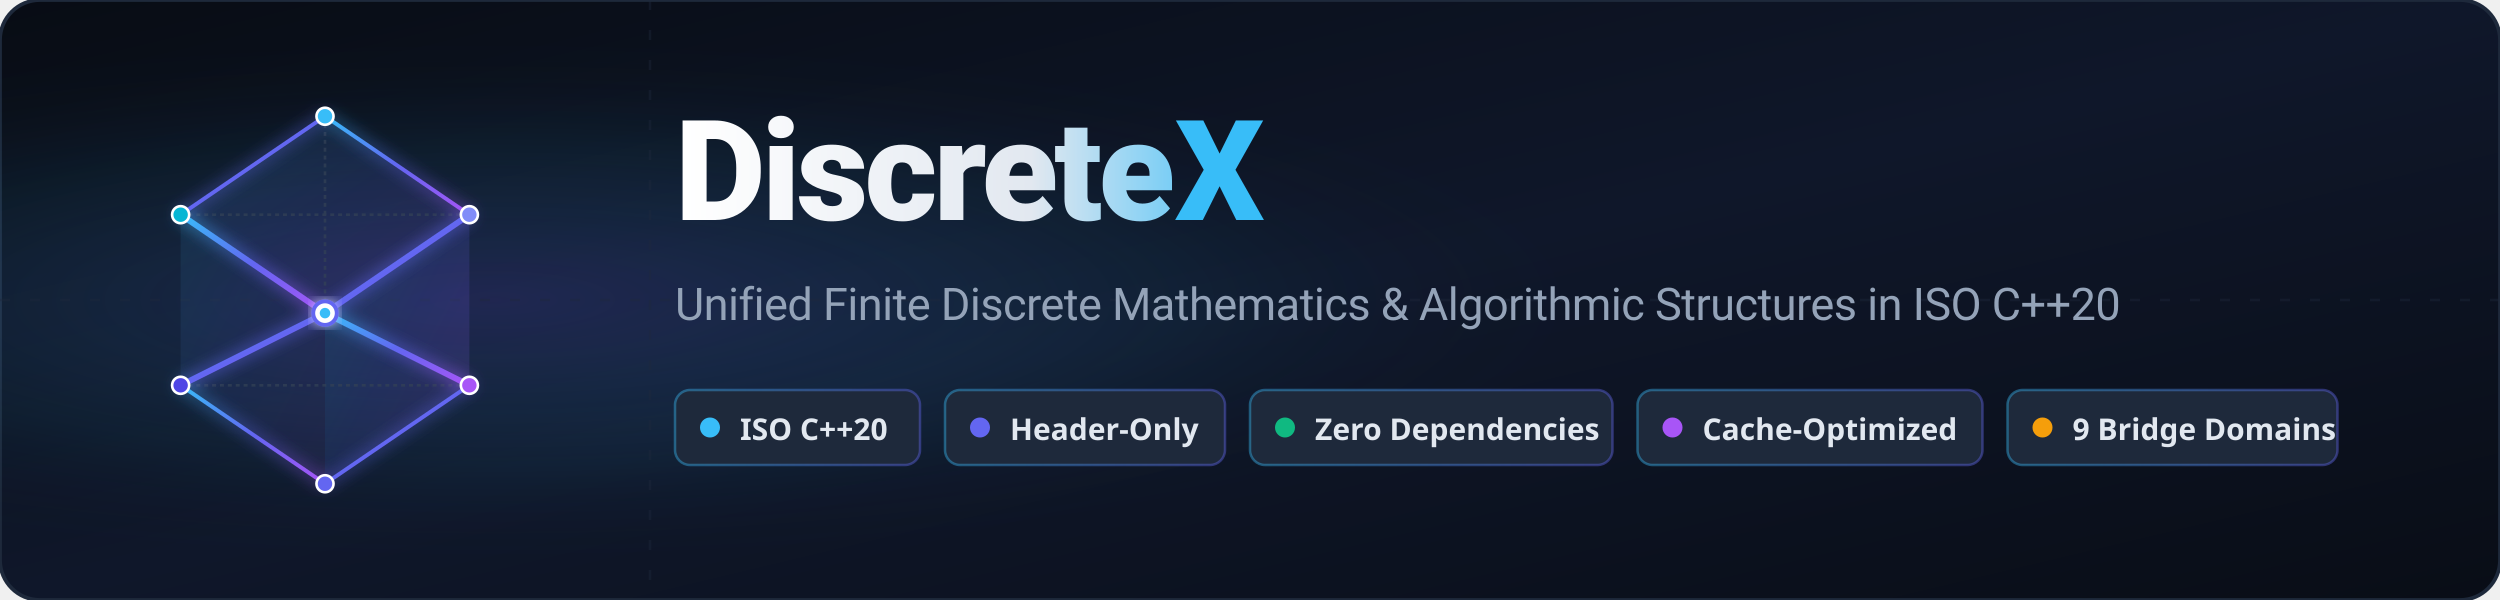
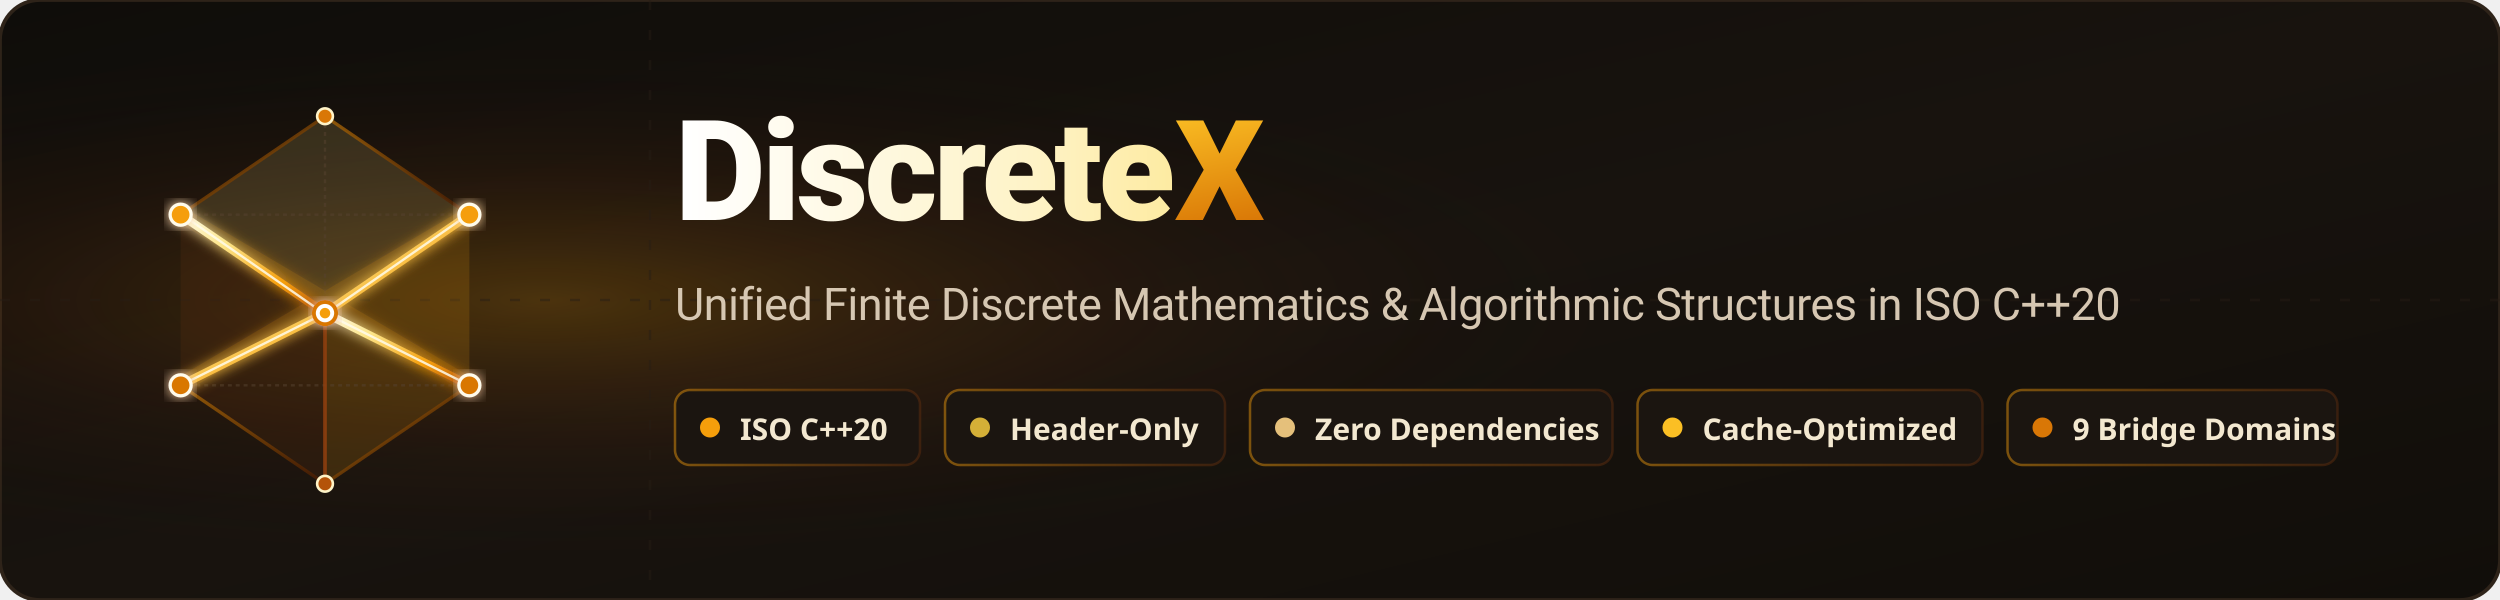
<svg xmlns="http://www.w3.org/2000/svg" viewBox="0 0 1000 240" width="100%" height="100%">
  <defs>
    <linearGradient id="banner-bg" x1="0%" y1="0%" x2="100%" y2="100%">
-       <stop offset="0%" stop-color="#080C14" />
-       <stop offset="50%" stop-color="#0F172A" />
-       <stop offset="100%" stop-color="#090D16" />
+       <stop offset="0%" stop-color="#0F0D0A" />
+       <stop offset="50%" stop-color="#18130E" />
+       <stop offset="100%" stop-color="#110E0A" />
    </linearGradient>
-     <linearGradient id="title-grad" x1="0%" y1="0%" x2="100%" y2="0%">
+     <radialGradient id="ambient-gold" cx="22%" cy="50%" r="45%">
+       <stop offset="0%" stop-color="#F59E0B" stop-opacity="0.24" />
+       <stop offset="55%" stop-color="#92400E" stop-opacity="0.08" />
+       <stop offset="100%" stop-color="#0F0D0A" stop-opacity="0" />
+     </radialGradient>
+     <linearGradient id="title-gold" x1="0%" y1="0%" x2="100%" y2="0%">
      <stop offset="0%" stop-color="#FFFFFF" />
-       <stop offset="60%" stop-color="#E2E8F0" />
-       <stop offset="100%" stop-color="#38BDF8" />
+       <stop offset="60%" stop-color="#FEF3C7" />
+       <stop offset="100%" stop-color="#FDE68A" />
    </linearGradient>
-     <linearGradient id="grad-x" x1="0%" y1="0%" x2="100%" y2="100%">
-       <stop offset="0%" stop-color="#38BDF8" />
-       <stop offset="50%" stop-color="#6366F1" />
-       <stop offset="100%" stop-color="#A855F7" />
+     <linearGradient id="x-text-grad" x1="0%" y1="0%" x2="100%" y2="100%">
+       <stop offset="0%" stop-color="#FFFBEB" />
+       <stop offset="40%" stop-color="#FBBF24" />
+       <stop offset="100%" stop-color="#D97706" />
    </linearGradient>
-     <linearGradient id="pill-border" x1="0%" y1="0%" x2="100%" y2="0%">
-       <stop offset="0%" stop-color="#38BDF8" stop-opacity="0.4" />
-       <stop offset="100%" stop-color="#6366F1" stop-opacity="0.4" />
+     <linearGradient id="emblem-gold-x" x1="0%" y1="0%" x2="100%" y2="100%">
+       <stop offset="0%" stop-color="#FFFBEB" />
+       <stop offset="30%" stop-color="#FDE68A" />
+       <stop offset="70%" stop-color="#F59E0B" />
+       <stop offset="100%" stop-color="#B45309" />
    </linearGradient>
-     <filter id="banner-glow" x="-20%" y="-20%" width="140%" height="140%">
-       <feGaussianBlur stdDeviation="6" result="blur" />
-       <feComposite in="SourceGraphic" in2="blur" operator="over" />
+     <linearGradient id="emblem-bronze-frame" x1="0%" y1="0%" x2="100%" y2="100%">
+       <stop offset="0%" stop-color="#A16207" />
+       <stop offset="100%" stop-color="#451A03" />
+     </linearGradient>
+     <linearGradient id="pill-gold-border" x1="0%" y1="0%" x2="100%" y2="0%">
+       <stop offset="0%" stop-color="#F59E0B" stop-opacity="0.45" />
+       <stop offset="100%" stop-color="#78350F" stop-opacity="0.35" />
+     </linearGradient>
+     <filter id="banner-glow" x="-25%" y="-25%" width="150%" height="150%">
+       <feGaussianBlur stdDeviation="5" result="glow" />
+       <feComposite in="SourceGraphic" in2="glow" operator="over" />
    </filter>
-     <radialGradient id="ambient-glow" cx="20%" cy="50%" r="45%">
-       <stop offset="0%" stop-color="#6366F1" stop-opacity="0.22" />
-       <stop offset="60%" stop-color="#38BDF8" stop-opacity="0.06" />
-       <stop offset="100%" stop-color="#080C14" stop-opacity="0" />
-     </radialGradient>
  </defs>
-   <rect width="1000" height="240" rx="16" fill="url(#banner-bg)" stroke="#1E293B" stroke-width="1.5" />
-   <rect width="1000" height="240" rx="16" fill="url(#ambient-glow)" />
-   <g stroke="#1E293B" stroke-width="1" opacity="0.4">
+   <rect width="1000" height="240" rx="16" fill="url(#banner-bg)" stroke="#2E2319" stroke-width="1.5" />
+   <rect width="1000" height="240" rx="16" fill="url(#ambient-gold)" />
+   <g stroke="#261D15" stroke-width="1" opacity="0.45">
    <line x1="260" y1="0" x2="260" y2="240" stroke-dasharray="4,8" />
    <line x1="0" y1="120" x2="1000" y2="120" stroke-dasharray="4,8" />
  </g>
  <g transform="translate(25, 15) scale(0.525)">
-     <polygon points="200,60 310,135 200,210 90,135" fill="url(#grad-x)" opacity="0.14" />
-     <polygon points="90,135 200,210 200,340 90,265" fill="url(#grad-x)" opacity="0.09" />
-     <polygon points="310,135 200,210 200,340 310,265" fill="url(#grad-x)" opacity="0.16" />
-     <g stroke="#334155" stroke-width="2" opacity="0.7">
+     <polygon points="200,60 310,135 200,210 90,135" fill="#FDE68A" opacity="0.14" />
+     <polygon points="90,135 200,210 200,340 90,265" fill="#92400E" opacity="0.12" />
+     <polygon points="310,135 200,210 200,340 310,265" fill="#F59E0B" opacity="0.16" />
+     <g stroke="#54402E" stroke-width="1.8" opacity="0.55">
      <line x1="200" y1="60" x2="200" y2="210" stroke-dasharray="3,3" />
      <line x1="90" y1="135" x2="310" y2="135" stroke-dasharray="3,3" />
      <line x1="90" y1="265" x2="310" y2="265" stroke-dasharray="3,3" />
    </g>
-     <g stroke="url(#grad-x)" stroke-width="4.5" stroke-linecap="round" filter="url(#banner-glow)">
+     <g stroke="url(#emblem-bronze-frame)" stroke-width="2.5" stroke-linecap="round" opacity="0.85">
+       <line x1="200" y1="60" x2="310" y2="135" />
+       <line x1="200" y1="60" x2="90" y2="135" />
+       <line x1="90" y1="135" x2="90" y2="265" />
+       <line x1="310" y1="135" x2="310" y2="265" />
+       <line x1="90" y1="265" x2="200" y2="340" />
+       <line x1="310" y1="265" x2="200" y2="340" />
+       <line x1="200" y1="210" x2="200" y2="340" stroke="#92400E" stroke-width="2.8" />
+     </g>
+     <g stroke="#F59E0B" stroke-width="12" stroke-linecap="round" opacity="0.22" filter="url(#banner-glow)">
+       <line x1="90" y1="135" x2="310" y2="265" />
+       <line x1="310" y1="135" x2="90" y2="265" />
+     </g>
+     <g stroke="url(#emblem-gold-x)" stroke-width="6.5" stroke-linecap="round" filter="url(#banner-glow)">
      <line x1="90" y1="135" x2="200" y2="210" />
      <line x1="200" y1="210" x2="310" y2="265" />
      <line x1="310" y1="135" x2="200" y2="210" />
      <line x1="200" y1="210" x2="90" y2="265" />
-       <line x1="200" y1="60" x2="310" y2="135" stroke-width="3" />
-       <line x1="200" y1="60" x2="90" y2="135" stroke-width="3" />
-       <line x1="90" y1="135" x2="90" y2="265" stroke-width="3" />
-       <line x1="310" y1="135" x2="310" y2="265" stroke-width="3" />
-       <line x1="90" y1="265" x2="200" y2="340" stroke-width="3" />
-       <line x1="310" y1="265" x2="200" y2="340" stroke-width="3" />
-       <line x1="200" y1="210" x2="200" y2="340" stroke-width="3.5" />
    </g>
-     <circle cx="200" cy="60" r="6.5" fill="#38BDF8" stroke="#FFFFFF" stroke-width="2" />
-     <circle cx="90" cy="135" r="6.5" fill="#06B6D4" stroke="#FFFFFF" stroke-width="2" />
-     <circle cx="310" cy="135" r="6.5" fill="#818CF8" stroke="#FFFFFF" stroke-width="2" />
-     <circle cx="90" cy="265" r="6.5" fill="#4F46E5" stroke="#FFFFFF" stroke-width="2" />
-     <circle cx="310" cy="265" r="6.5" fill="#A855F7" stroke="#FFFFFF" stroke-width="2" />
-     <circle cx="200" cy="340" r="6.5" fill="#6366F1" stroke="#FFFFFF" stroke-width="2" />
-     <circle cx="200" cy="210" r="9" fill="#FFFFFF" stroke="#6366F1" stroke-width="3" filter="url(#banner-glow)" />
-     <circle cx="200" cy="210" r="4" fill="#38BDF8" />
+     <g stroke="#FFFBEB" stroke-width="1.8" stroke-linecap="round" opacity="0.85">
+       <line x1="94" y1="137" x2="196" y2="208" />
+       <line x1="204" y1="212" x2="306" y2="263" />
+       <line x1="306" y1="137" x2="204" y2="208" />
+       <line x1="196" y1="212" x2="94" y2="263" />
+     </g>
+     <circle cx="200" cy="60" r="6" fill="#D97706" stroke="#FEF3C7" stroke-width="2" />
+     <circle cx="200" cy="340" r="6" fill="#B45309" stroke="#FEF3C7" stroke-width="2" />
+     <circle cx="90" cy="135" r="8" fill="#F59E0B" stroke="#FFFBEB" stroke-width="2.5" filter="url(#banner-glow)" />
+     <circle cx="310" cy="135" r="8" fill="#F59E0B" stroke="#FFFBEB" stroke-width="2.5" filter="url(#banner-glow)" />
+     <circle cx="90" cy="265" r="8" fill="#D97706" stroke="#FFFBEB" stroke-width="2.5" filter="url(#banner-glow)" />
+     <circle cx="310" cy="265" r="8" fill="#D97706" stroke="#FFFBEB" stroke-width="2.5" filter="url(#banner-glow)" />
+     <circle cx="200" cy="210" r="8.5" fill="#FFFFFF" stroke="#D97706" stroke-width="3" filter="url(#banner-glow)" />
+     <circle cx="200" cy="210" r="4" fill="#F59E0B" />
  </g>
  <g transform="translate(270, 0)">
-     <text x="0" y="88" font-family="ui-sans-serif, system-ui, -apple-system, Segoe UI, Roboto, Helvetica, Arial, sans-serif" font-size="56" font-weight="800" letter-spacing="-1.5" fill="url(#title-grad)">Discrete<tspan fill="#38BDF8">X</tspan>
+     <text x="0" y="88" font-family="ui-sans-serif, system-ui, -apple-system, Segoe UI, Roboto, Helvetica, Arial, sans-serif" font-size="56" font-weight="800" letter-spacing="-1.5" fill="url(#title-gold)">Discrete<tspan fill="url(#x-text-grad)">X</tspan>
    </text>
-     <text x="0" y="128" font-family="ui-sans-serif, system-ui, -apple-system, Segoe UI, Roboto, Helvetica, Arial, sans-serif" font-size="18" font-weight="400" fill="#94A3B8" letter-spacing="-0.2">Unified Finite Discrete Mathematics &amp; Algorithmic Structures in ISO C++20</text>
+     <text x="0" y="128" font-family="ui-sans-serif, system-ui, -apple-system, Segoe UI, Roboto, Helvetica, Arial, sans-serif" font-size="18" font-weight="400" fill="#D6C7B2" letter-spacing="-0.2">Unified Finite Discrete Mathematics &amp; Algorithmic Structures in ISO C++20</text>
    <g transform="translate(0, 156)">
      <g>
-         <rect x="0" y="0" width="98" height="30" rx="6" fill="#1E293B" stroke="url(#pill-border)" stroke-width="1" />
-         <circle cx="14" cy="15" r="4" fill="#38BDF8" />
-         <text x="26" y="20" font-family="ui-sans-serif, system-ui, sans-serif" font-size="12" font-weight="600" fill="#E2E8F0">ISO C++20</text>
+         <rect x="0" y="0" width="98" height="30" rx="6" fill="#1B1510" stroke="url(#pill-gold-border)" stroke-width="1" />
+         <circle cx="14" cy="15" r="4" fill="#F59E0B" />
+         <text x="26" y="20" font-family="ui-sans-serif, system-ui, sans-serif" font-size="12" font-weight="600" fill="#F3E8D0">ISO C++20</text>
      </g>
      <g transform="translate(108, 0)">
-         <rect x="0" y="0" width="112" height="30" rx="6" fill="#1E293B" stroke="url(#pill-border)" stroke-width="1" />
-         <circle cx="14" cy="15" r="4" fill="#6366F1" />
-         <text x="26" y="20" font-family="ui-sans-serif, system-ui, sans-serif" font-size="12" font-weight="600" fill="#E2E8F0">Header-Only</text>
+         <rect x="0" y="0" width="112" height="30" rx="6" fill="#1B1510" stroke="url(#pill-gold-border)" stroke-width="1" />
+         <circle cx="14" cy="15" r="4" fill="#D4AF37" />
+         <text x="26" y="20" font-family="ui-sans-serif, system-ui, sans-serif" font-size="12" font-weight="600" fill="#F3E8D0">Header-Only</text>
      </g>
      <g transform="translate(230, 0)">
-         <rect x="0" y="0" width="145" height="30" rx="6" fill="#1E293B" stroke="url(#pill-border)" stroke-width="1" />
-         <circle cx="14" cy="15" r="4" fill="#10B981" />
-         <text x="26" y="20" font-family="ui-sans-serif, system-ui, sans-serif" font-size="12" font-weight="600" fill="#E2E8F0">Zero Dependencies</text>
+         <rect x="0" y="0" width="145" height="30" rx="6" fill="#1B1510" stroke="url(#pill-gold-border)" stroke-width="1" />
+         <circle cx="14" cy="15" r="4" fill="#E5C07B" />
+         <text x="26" y="20" font-family="ui-sans-serif, system-ui, sans-serif" font-size="12" font-weight="600" fill="#F3E8D0">Zero Dependencies</text>
      </g>
      <g transform="translate(385, 0)">
-         <rect x="0" y="0" width="138" height="30" rx="6" fill="#1E293B" stroke="url(#pill-border)" stroke-width="1" />
-         <circle cx="14" cy="15" r="4" fill="#A855F7" />
-         <text x="26" y="20" font-family="ui-sans-serif, system-ui, sans-serif" font-size="12" font-weight="600" fill="#E2E8F0">Cache-Optimized</text>
+         <rect x="0" y="0" width="138" height="30" rx="6" fill="#1B1510" stroke="url(#pill-gold-border)" stroke-width="1" />
+         <circle cx="14" cy="15" r="4" fill="#FBBF24" />
+         <text x="26" y="20" font-family="ui-sans-serif, system-ui, sans-serif" font-size="12" font-weight="600" fill="#F3E8D0">Cache-Optimized</text>
      </g>
      <g transform="translate(533, 0)">
-         <rect x="0" y="0" width="132" height="30" rx="6" fill="#1E293B" stroke="url(#pill-border)" stroke-width="1" />
-         <circle cx="14" cy="15" r="4" fill="#F59E0B" />
-         <text x="26" y="20" font-family="ui-sans-serif, system-ui, sans-serif" font-size="12" font-weight="600" fill="#E2E8F0">9 Bridge Domains</text>
+         <rect x="0" y="0" width="132" height="30" rx="6" fill="#1B1510" stroke="url(#pill-gold-border)" stroke-width="1" />
+         <circle cx="14" cy="15" r="4" fill="#D97706" />
+         <text x="26" y="20" font-family="ui-sans-serif, system-ui, sans-serif" font-size="12" font-weight="600" fill="#F3E8D0">9 Bridge Domains</text>
      </g>
    </g>
  </g>
</svg>
